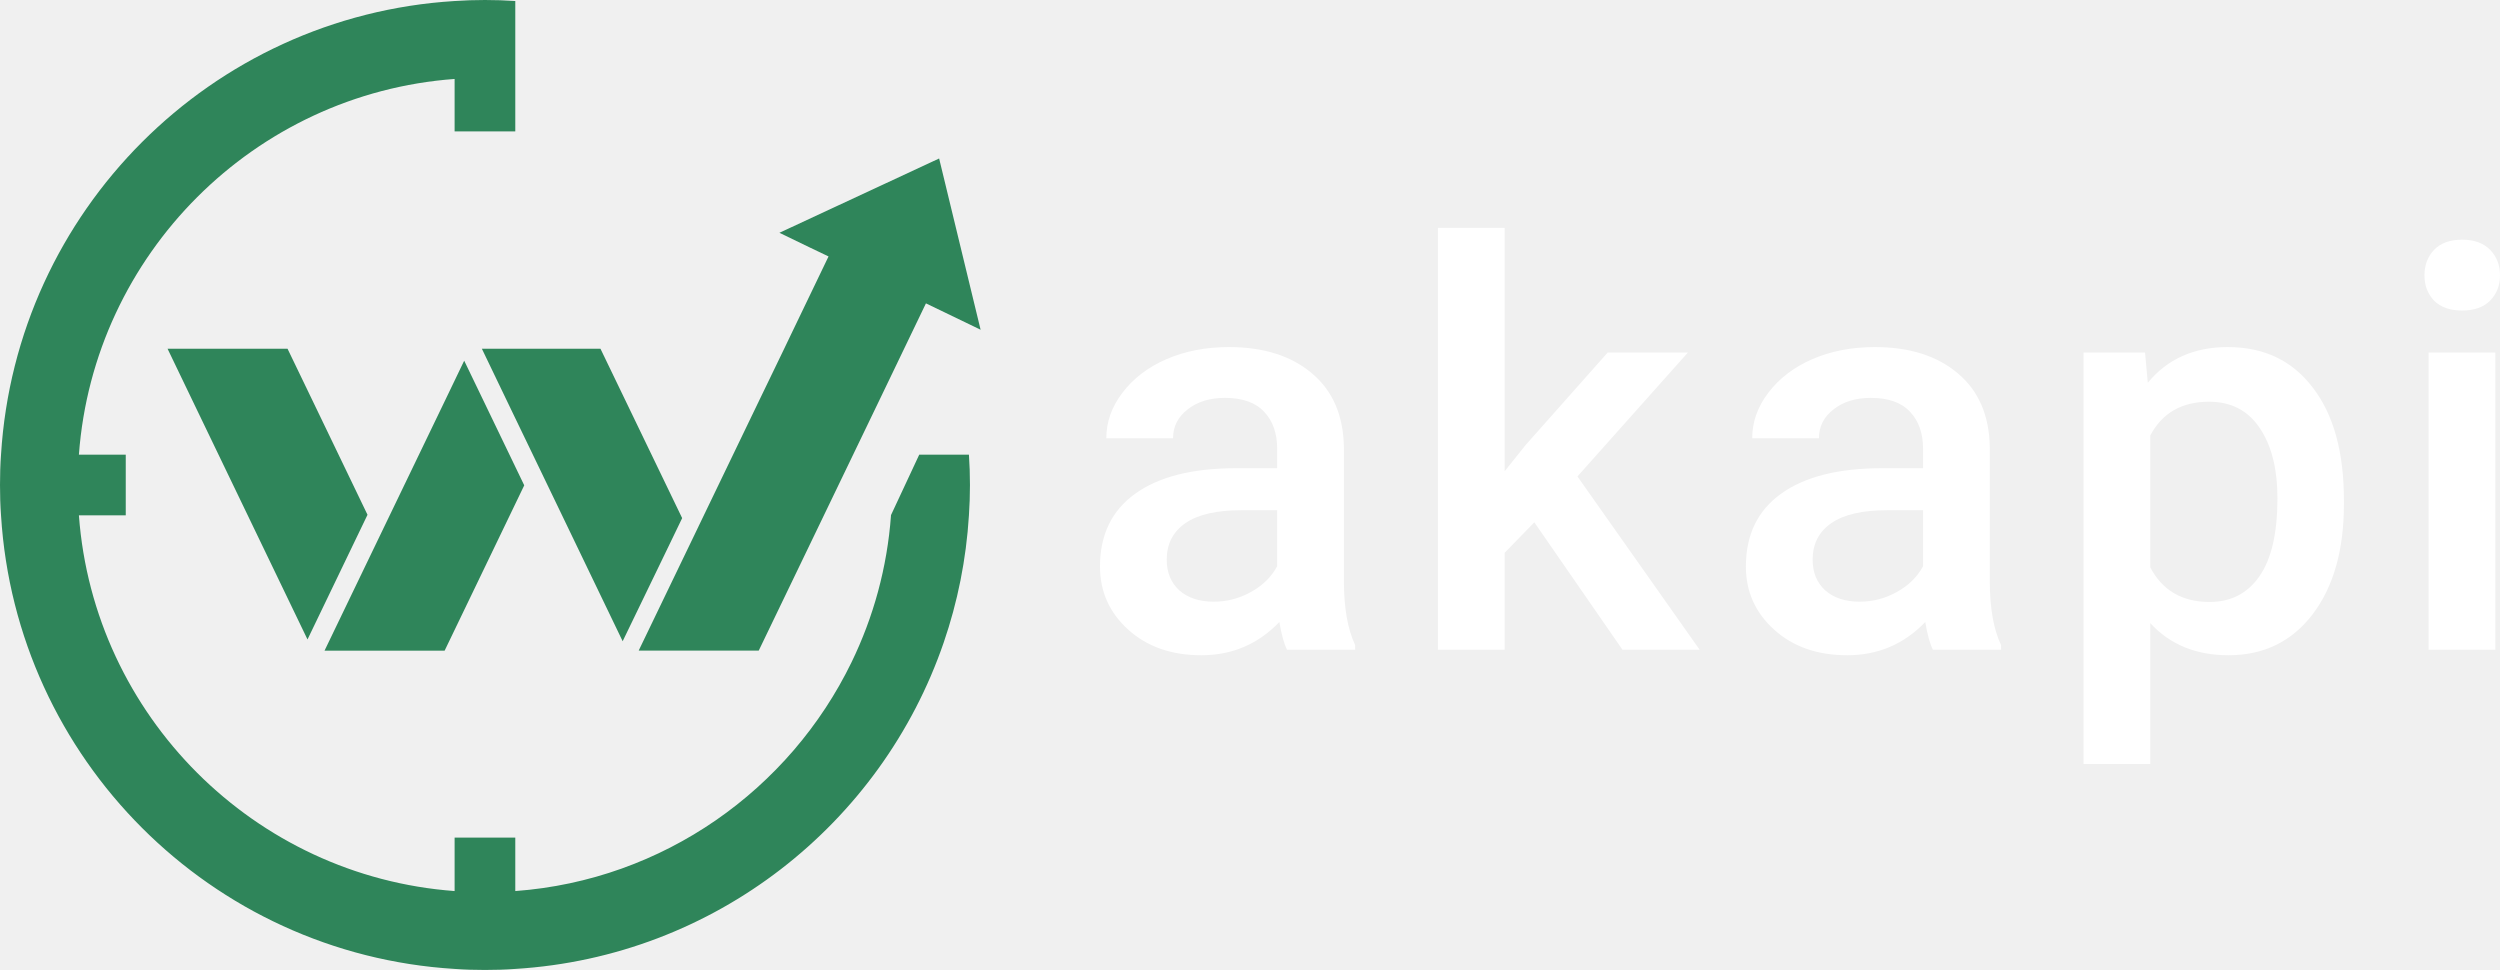
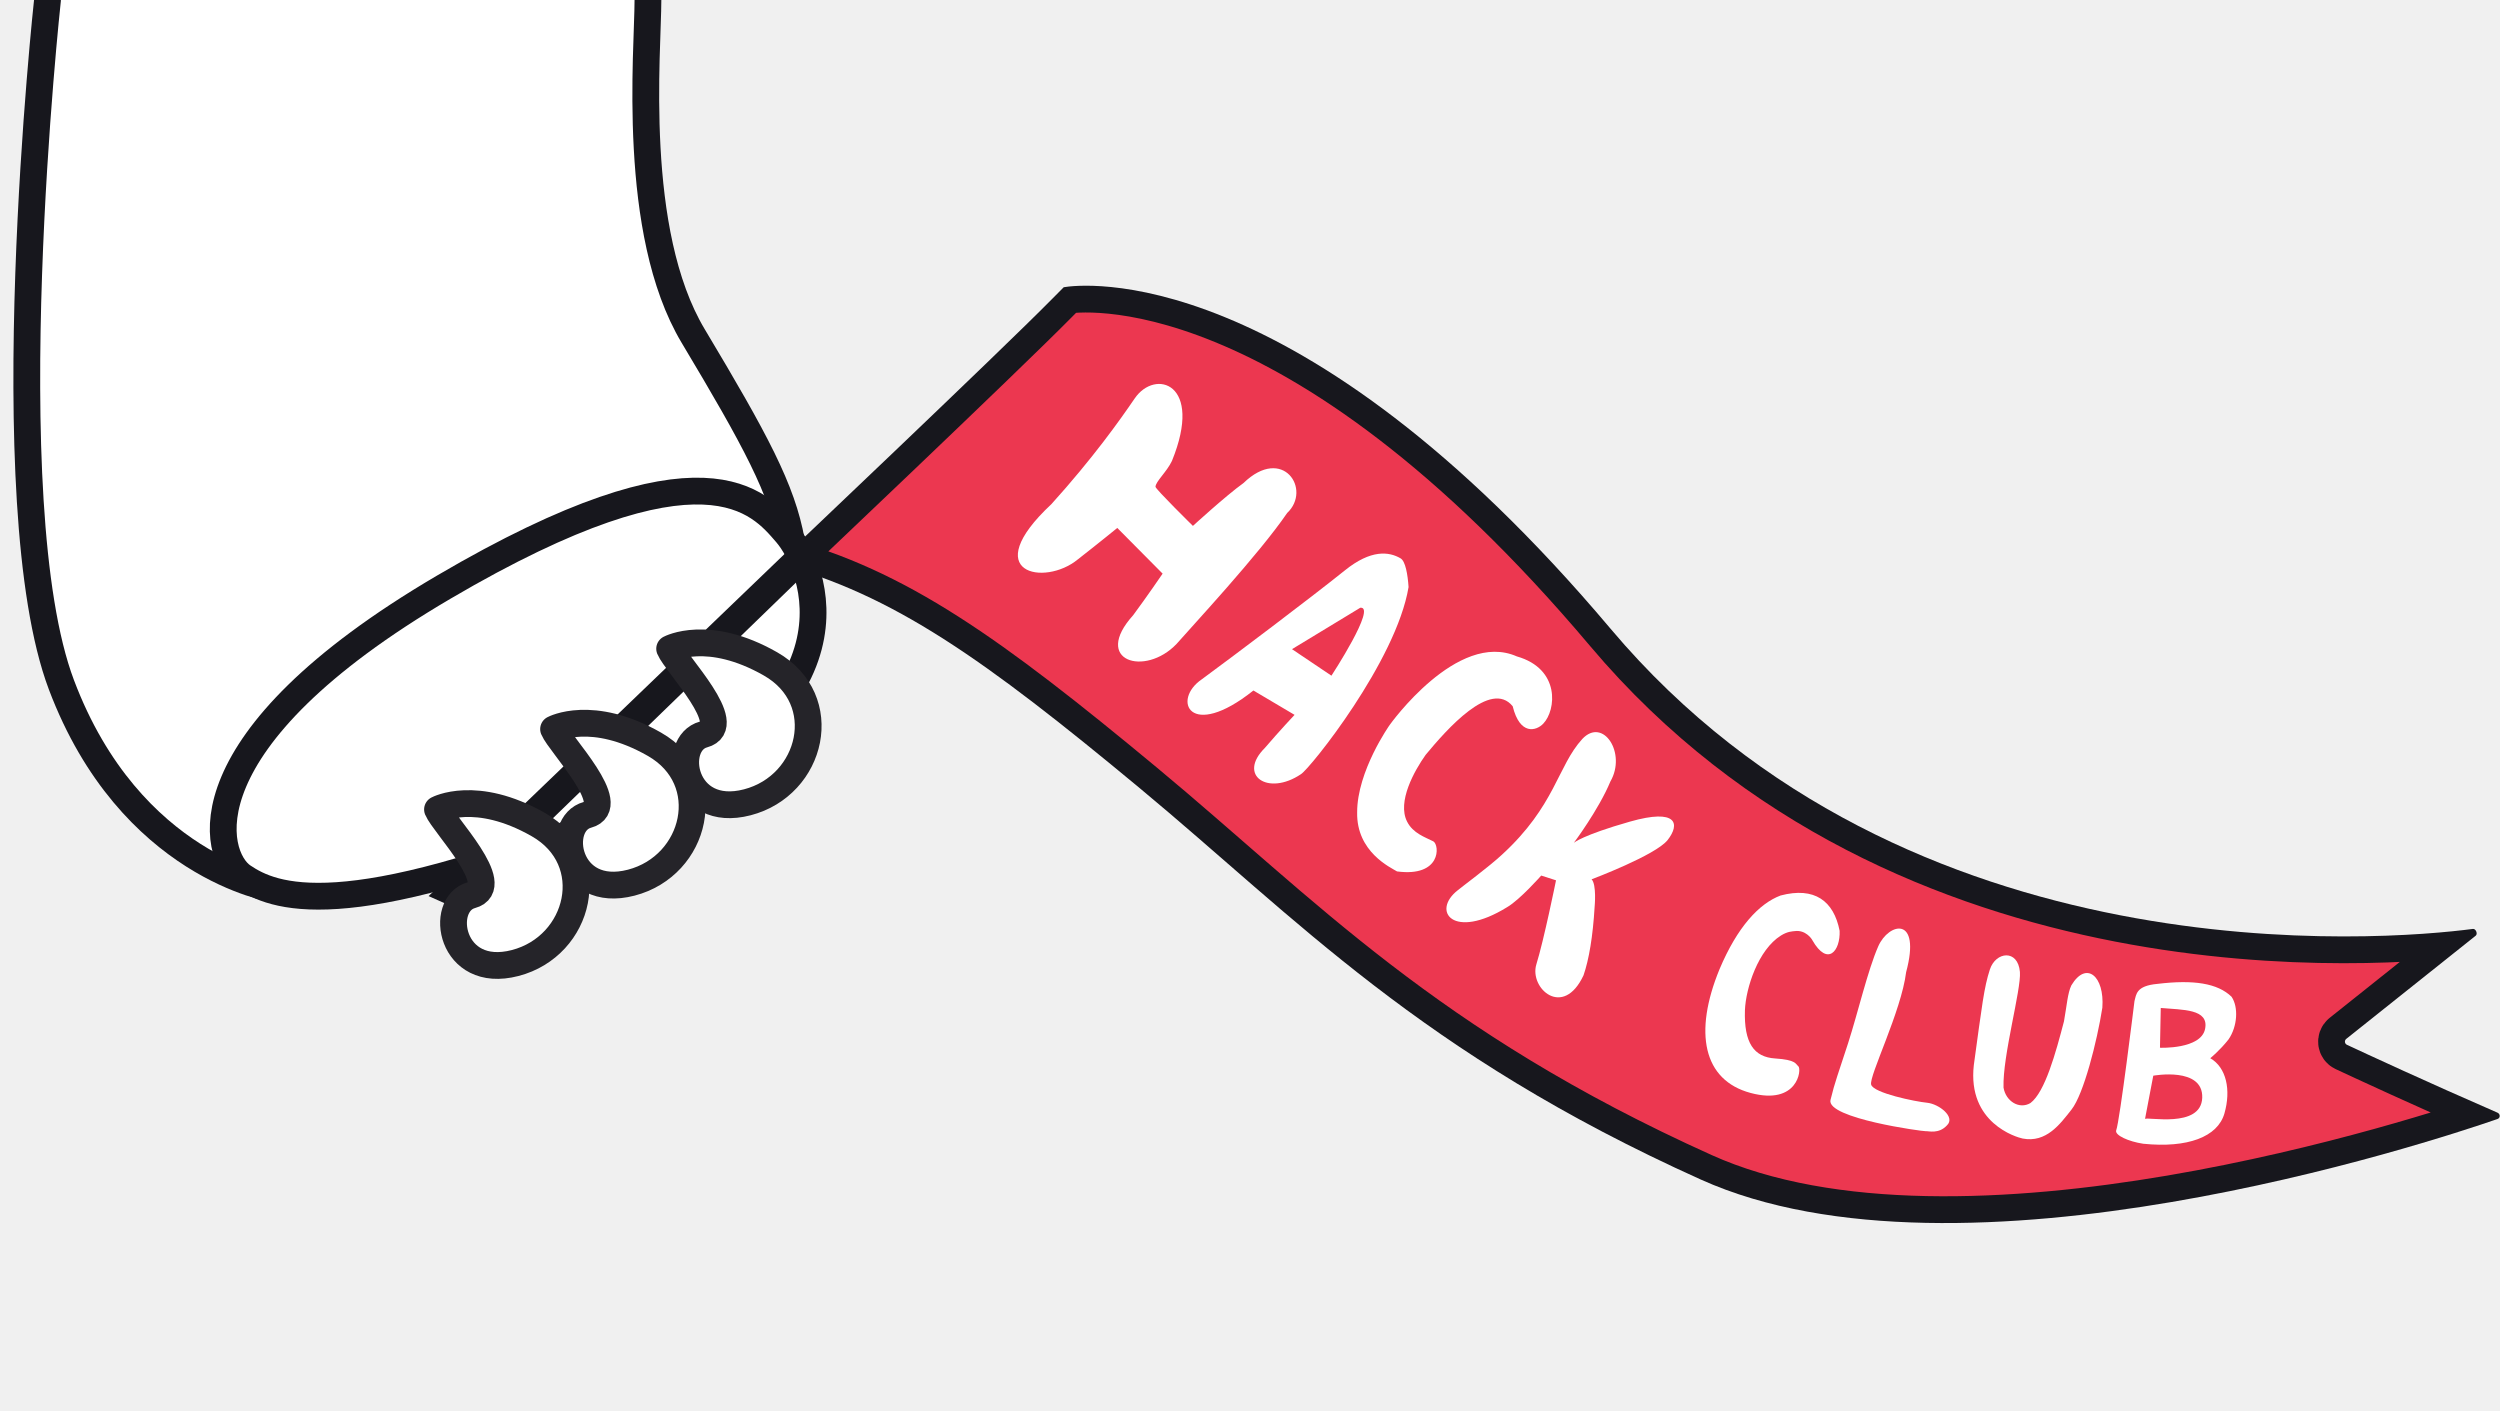
- <svg xmlns="http://www.w3.org/2000/svg" width="275.942mm" height="107.06mm" viewBox="0 0 275.942 107.06" version="1.1" id="svg900">
-   <defs id="defs894">
-     <clipPath clipPathUnits="userSpaceOnUse" id="clipPath20">
-       <path d="M 0,700 H 1100 V 0 H 0 Z" id="path18" />
-     </clipPath>
-   </defs>
-   <g id="layer1" transform="translate(26.84591,80.74449)">
-     <g id="g14" transform="matrix(0.3527778,0,0,-0.3527778,-100.6078,96.69629)">
-       <g id="g16" clip-path="url(#clipPath20)">
-         <g id="g22" transform="translate(600.9092,345.958)" />
-         <g id="g26" transform="translate(706.707,299.5566)" />
-         <g id="g30" transform="translate(810.2764,345.958)" />
-         <g id="g34" transform="translate(930.5527,345.958)" />
-         <g id="g40" transform="translate(503.8398,367.5195)">
-           <path d="m 8.727,-16.286 c 0,-3.17 -0.107,-6.34 -0.32,-9.493 -0.855,-13.857 -3.562,-27.197 -7.89,-39.79 C -18.952,-122.313 -71.136,-163.866 -133.528,-167.695 c -3.134,-0.231 -6.305,-0.321 -9.493,-0.321 -3.188,0 -6.339,0.09 -9.492,0.321 -76.248,4.684 -137.233,65.668 -141.916,141.916 -0.231,3.153 -0.321,6.323 -0.321,9.493 0,3.188 0.09,6.358 0.321,9.493 4.683,76.229 65.669,137.25 141.916,141.934 3.153,0.213 6.304,0.321 9.492,0.321 3.188,0 6.359,-0.107 9.493,-0.321 V 94.354 h -18.985 V 110.758 C -215.226,106.145 -265.434,55.901 -270.064,-6.793 h 14.658 v -18.986 h -14.658 c 4.631,-62.712 54.838,-112.921 117.551,-117.552 v 16.725 h 18.985 v -16.725 c 46.327,3.42 85.866,31.739 105.209,71.599 6.839,14.07 11.149,29.584 12.343,45.952 h -0.036 l 8.87,18.986 h 15.549 c 0.213,-3.135 0.32,-6.305 0.32,-9.493" style="fill:#2f855a;fill-opacity:1;fill-rule:nonzero;stroke:none;stroke-width:0.762" id="path42" />
-         </g>
-         <g id="g44" transform="translate(504.2754,431.2373)">
-           <path d="m 11.623,-31.425 -17.103,8.253 -4.667,-9.704 -9.619,-20.006 -37.99,-78.855 -0.057,-0.085 h -37.479 l -0.028,0.057 0.028,0.085 14.77,30.649 3.785,7.854 0.199,0.426 19.209,39.869 7.37,15.253 2.277,4.753 11.725,24.387 -5.777,2.761 -9.59,4.638 49.971,23.249 z" style="fill:#2f855a;fill-opacity:1;fill-rule:nonzero;stroke:none;stroke-width:0.762" id="path46" />
-         </g>
-         <g id="g48" transform="translate(258.5654,361.2139)">
-           <path d="m 65.504,-19.288 v -0.018 L 46.734,-58.308 12.568,12.654 2.952,32.647 H 40.491 l 9.634,-19.992 z" style="fill:#2f855a;fill-opacity:1;fill-rule:nonzero;stroke:none;stroke-width:0.762" id="path50" />
-         </g>
-         <g id="g52" transform="translate(320.9248,367.3867)">
-           <path d="M 52.187,-16.255 27.285,-67.967 v -0.019 h -37.575 v 0.019 l 18.787,39.002 19.251,39.947 5.652,11.765 5.669,-11.765 9.265,-19.232 z" style="fill:#2f855a;fill-opacity:1;fill-rule:nonzero;stroke:none;stroke-width:0.762" id="path54" />
-         </g>
-         <g id="g56" transform="translate(383.7656,359.833)">
-           <path d="m 38.756,-18.96 -3.785,-7.854 -14.798,-30.591 -0.028,-0.085 -25.298,52.561 -9.136,18.953 -9.618,20.005 h 37.108 z" style="fill:#2f855a;fill-opacity:1;fill-rule:nonzero;stroke:none;stroke-width:0.762" id="path58" />
-         </g>
-       </g>
+ <svg xmlns="http://www.w3.org/2000/svg" fill="none" height="158" viewBox="0 0 280 158" width="280">
+   <clipPath id="a">
+     <path d="m0 0h280v157.5h-280z" />
+   </clipPath>
+   <mask id="b" fill="#fff">
+     <path clip-rule="evenodd" d="m119.139 32.17c1.704-.298 26.048-3.496 61.254 38.26 33.255 39.442 86.743 34.905 96.572 33.609.326-.044.571.555.314.759l-14.498 11.557c-.228.182-.188.54.077.663 1.996.933 8.965 4.169 16.855 7.598.327.141.345.595.008.712-7.507 2.598-60.039 19.928-89.231 6.781-31.489-14.184-45.229-29.22-62.86-43.852-17.362-14.408-27.591-21.706-40.63-25.157 0 0 24.99-23.683 30.843-29.625.818-.83 1.288-1.304 1.296-1.306z" fill="#fff" fill-rule="evenodd" />
+   </mask>
+   <g clip-path="url(#a)">
+     <path clip-rule="evenodd" d="m5.456 0s-.304 2.704-.698 7.143c-1.404 15.812-3.951 53.628 2.025 69.556 7.654 20.4 19.88 21.3 19.88 21.3s60.634-41 60.335-39.7-.994-5-7.952-16.7c-6.958-11.7-7.016-35.9-7.016-41.6" fill="#fff" fill-rule="evenodd" />
+     <path d="m5.32 0s-6.141 56.299 1.559 76.699c7.7 20.4 23.763 22.861 23.763 22.861s59.041-33.119 58.001-38.925c-1.04-5.806-4.004-11.298-11.004-22.998-7-11.7-5.069-31.937-5.069-37.637" stroke="#17171d" stroke-linecap="round" stroke-linejoin="round" stroke-width="3" />
+     <g clip-rule="evenodd" fill-rule="evenodd">
+       <path d="m88.092 59.766c-3.008-3.474-9.1-11.2-38.4 6s-25.9 30.1-22.5 32.4c3.4 2.3 11.1 5.6 41.099-6.6 30-12.2 22.808-28.325 19.8-31.8z" fill="#fff" stroke="#17171d" stroke-linecap="round" stroke-linejoin="round" stroke-width="3" />
+       <path d="m119.139 32.17c1.704-.298 26.048-3.496 61.254 38.26 33.255 39.442 86.743 34.905 96.572 33.609.326-.044.571.555.314.759l-14.498 11.557c-.228.182-.188.54.077.663 1.996.933 8.965 4.169 16.855 7.598.327.141.345.595.008.712-7.507 2.598-60.039 19.928-89.231 6.781-31.489-14.184-45.229-29.22-62.86-43.852-17.362-14.408-27.591-21.706-40.63-25.157 0 0 24.99-23.683 30.843-29.625.818-.83 1.288-1.304 1.296-1.306z" fill="#ec3750" mask="url(#b)" stroke="#17171d" stroke-width="6" />
+       <path d="m127.091 44.619c-1.695 2.486-4.703 6.715-9.333 11.844-8.312 7.762-.78 9.278 2.965 6.184 2.148-1.672 4.413-3.517 4.413-3.517l5.077 5.117s-1.753 2.572-3.299 4.657c-4.629 5.13 1.315 6.941 4.866 3.211 1.718-1.967 9.226-10.028 12.381-14.659 2.79-2.616-.473-7.622-4.892-3.354-1.972 1.415-5.662 4.798-5.662 4.798s-4.224-4.154-4.193-4.384c.034-.605 1.255-1.656 1.842-2.888 3.57-8.749-1.886-10.352-4.165-7.008z" fill="#fff" />
+       <path d="m150.596 63.907c2.963-2.406 4.991-2.12 6.261-1.377.555.307.81 1.829.902 3.223-1.376 8.285-11.019 20.319-12.052 20.954-3.69 2.489-7.145.147-4.042-2.939 1.686-1.966 3.325-3.704 3.325-3.704l-4.609-2.728c-7.149 5.691-9.18 1.044-5.763-1.266 3.801-2.797 12.002-8.977 15.978-12.163zm-5.892 8.799 4.416 2.971s5.123-7.825 3.229-7.609z" fill="#fff" />
+       <path d="m172.852 81.043c1.436-1.499 1.937-6.126-2.965-7.525-6.683-2.952-14.245 7.681-14.245 7.681s-3.653 5.154-3.641 9.793c-.085 4.43 3.761 6.176 4.467 6.608 4.964.655 4.779-2.933 4.073-3.363-.929-.477-2.291-.903-2.95-2.223-1.127-2.222.818-5.697 2.079-7.469 2.376-2.865 7.293-8.465 9.751-5.446.808 3.291 2.648 2.775 3.431 1.944z" fill="#fff" />
+       <path d="m177.217 82.765c-2.783 3.049-3.012 7.478-9.006 12.968-1.449 1.348-4.535 3.627-4.933 3.968-3.006 2.343-.527 5.638 5.52 1.902 1.433-.832 3.818-3.54 3.818-3.54l1.658.533s-1.355 6.691-2.208 9.434c-.792 2.662 3.011 6.092 5.293 1.196.602-1.76 1.042-4.307 1.242-7.704 0 0 .233-2.449-.342-3.04 0 0 7.181-2.699 8.516-4.4 1.398-1.782 1.123-3.583-4.23-2.058-5.351 1.525-6.273 2.37-6.273 2.37s2.78-3.709 4.096-6.875c1.825-3.154-.815-7.237-3.151-4.755z" fill="#fff" />
+       <path d="m199.427 100.295c-2.407.9-4.849 3.525-6.843 8.263-2.918 7.099-1.83 12.423 3.477 13.851 5.309 1.428 5.752-2.667 5.35-2.989-.322-.26-.226-.721-2.597-.872-2.374-.151-3.5-1.73-3.382-5.411.102-2.48 1.482-6.767 4.035-8.359.76-.47 1.275-.46 1.566-.496 1.163-.146 1.855.815 1.953 1.026 1.721 3 3.144 1.177 3.052-1.056-.656-3.358-2.816-4.957-6.611-3.957z" fill="#fff" />
+       <path d="m210.364 105.988c1.171-2.666 4.834-3.478 3.123 2.893-.537 4.373-4.181 11.653-3.919 12.597s4.945 1.901 6.271 2.031c1.324.132 3.215 1.595 2.218 2.532-.919 1.002-2.067.619-2.357.654s-11.18-1.445-10.684-3.502c.498-2.056.868-2.939 1.963-6.33 1.096-3.392 2.213-8.209 3.385-10.875z" fill="#fff" />
+       <path d="m222.865 108.585c.655-2.014 3.141-2.305 3.366.275.155 1.992-1.952 9.389-1.836 12.95.251 1.533 1.767 2.473 3.015 1.731 1.636-1.234 2.832-5.619 3.756-9.154.316-1.749.405-3.156.824-4.024 1.676-2.803 3.732-1.033 3.474 2.497-.598 3.794-2.095 9.684-3.451 11.407-1.292 1.641-2.825 3.757-5.477 3.249-.684-.143-6.2-1.73-5.469-8.22.924-6.737 1.142-8.698 1.798-10.711z" fill="#fff" />
+       <path d="m241.63 110.195c4.054-.49 6.741-.074 8.305 1.441.79 1.163.666 3.328-.344 4.784-.964 1.229-2.041 2.099-2.041 2.099 1.806 1.042 2.34 3.552 1.587 6.183-.752 2.631-4.125 3.906-9.097 3.397-1.642-.246-3.188-.948-3.029-1.487.401-1.012 2.048-14.475 2.048-14.475.208-.767.174-1.725 2.571-1.942zm.375 2.697-.088 4.456s4.57.188 5.049-2.092c.477-2.282-2.515-2.141-4.961-2.364zm-.838 7.585s-.972 5.083-.924 4.855c.112-.31 6.286 1.114 6.407-2.385.121-3.497-5.483-2.47-5.483-2.47z" fill="#fff" />
    </g>
-     <g aria-label="akapi" transform="matrix(0.3527778,0,0,0.3527778,-84.30991,101.5377)" id="text856" style="font-style:normal;font-variant:normal;font-weight:500;font-stretch:normal;font-size:176px;line-height:1.25;font-family:Roboto;-inkscape-font-specification:'Roboto, Medium';font-variant-ligatures:normal;font-variant-caps:normal;font-variant-numeric:normal;font-variant-east-asian:normal;letter-spacing:7.5px;fill:#000000;fill-opacity:1;stroke:none;stroke-width:0.75">
-       <path d="m 565.58,-313.411 q -1.375,-2.664 -2.406,-8.68 -9.969,10.398 -24.406,10.398 -14.008,0 -22.859,-7.992 -8.852,-7.992 -8.852,-19.766 0,-14.867 11,-22.773 11.086,-7.992 31.625,-7.992 h 12.805 v -6.102 q 0,-7.219 -4.039,-11.516 -4.039,-4.383 -12.289,-4.383 -7.133,0 -11.688,3.609 -4.555,3.523 -4.555,9.023 h -20.883 q 0,-7.648 5.07,-14.266 5.07,-6.703 13.75,-10.484 8.766,-3.781 19.508,-3.781 16.328,0 26.039,8.25 9.711,8.164 9.969,23.031 v 41.938 q 0,12.547 3.523,20.023 v 1.461 z m -22.945,-15.039 q 6.188,0 11.602,-3.008 5.5,-3.008 8.25,-8.078 v -17.531 H 551.228 q -11.602,0 -17.445,4.039 -5.844,4.039 -5.844,11.43 0,6.016 3.953,9.625 4.039,3.523 10.742,3.523 z" style="font-style:normal;font-variant:normal;font-weight:500;font-stretch:normal;font-size:176px;font-family:Roboto;-inkscape-font-specification:'Roboto, Medium';font-variant-ligatures:normal;font-variant-caps:normal;font-variant-numeric:normal;font-variant-east-asian:normal;fill:#ffffff;fill-opacity:1;stroke-width:0.75" id="path851" />
-       <path d="m 642.947,-353.286 -9.281,9.539 v 30.336 h -20.883 v -132 h 20.883 v 76.141 l 6.531,-8.164 25.695,-28.961 h 25.094 l -34.547,38.758 38.242,54.227 h -24.148 z" style="font-style:normal;font-variant:normal;font-weight:500;font-stretch:normal;font-size:176px;font-family:Roboto;-inkscape-font-specification:'Roboto, Medium';font-variant-ligatures:normal;font-variant-caps:normal;font-variant-numeric:normal;font-variant-east-asian:normal;fill:#ffffff;fill-opacity:1;stroke-width:0.75" id="path853" />
-       <path d="m 767.665,-313.411 q -1.375,-2.664 -2.406,-8.68 -9.969,10.398 -24.406,10.398 -14.008,0 -22.859,-7.992 -8.852,-7.992 -8.852,-19.766 0,-14.867 11,-22.773 11.086,-7.992 31.625,-7.992 h 12.805 v -6.102 q 0,-7.219 -4.039,-11.516 -4.039,-4.383 -12.289,-4.383 -7.133,0 -11.688,3.609 -4.555,3.523 -4.555,9.023 h -20.883 q 0,-7.648 5.07,-14.266 5.07,-6.703 13.75,-10.484 8.766,-3.781 19.508,-3.781 16.328,0 26.039,8.25 9.711,8.164 9.969,23.031 v 41.938 q 0,12.547 3.523,20.023 v 1.461 z m -22.945,-15.039 q 6.188,0 11.602,-3.008 5.5,-3.008 8.25,-8.078 v -17.531 h -11.258 q -11.602,0 -17.445,4.039 -5.844,4.039 -5.844,11.43 0,6.016 3.953,9.625 4.039,3.523 10.742,3.523 z" style="font-style:normal;font-variant:normal;font-weight:500;font-stretch:normal;font-size:176px;font-family:Roboto;-inkscape-font-specification:'Roboto, Medium';font-variant-ligatures:normal;font-variant-caps:normal;font-variant-numeric:normal;font-variant-east-asian:normal;fill:#ffffff;fill-opacity:1;stroke-width:0.75" id="path855" />
-       <path d="m 896.251,-358.958 q 0,21.57 -9.797,34.461 -9.797,12.805 -26.297,12.805 -15.297,0 -24.492,-10.055 v 44.086 h -20.883 v -128.734 h 19.25 l 0.859,9.453 q 9.195,-11.172 25.008,-11.172 17.016,0 26.641,12.719 9.711,12.633 9.711,35.148 z m -20.797,-1.805 q 0,-13.922 -5.586,-22.086 -5.5,-8.164 -15.812,-8.164 -12.805,0 -18.391,10.57 v 41.25 q 5.672,10.828 18.562,10.828 9.969,0 15.555,-7.992 5.672,-8.078 5.672,-24.406 z" style="font-style:normal;font-variant:normal;font-weight:500;font-stretch:normal;font-size:176px;font-family:Roboto;-inkscape-font-specification:'Roboto, Medium';font-variant-ligatures:normal;font-variant-caps:normal;font-variant-numeric:normal;font-variant-east-asian:normal;fill:#ffffff;fill-opacity:1;stroke-width:0.75" id="path857" />
-       <path d="m 943.626,-313.411 h -20.883 v -92.984 h 20.883 z m -22.172,-117.133 q 0,-4.812 3.008,-7.992 3.094,-3.18 8.766,-3.18 5.672,0 8.766,3.18 3.094,3.18 3.094,7.992 0,4.727 -3.094,7.906 -3.094,3.094 -8.766,3.094 -5.672,0 -8.766,-3.094 -3.008,-3.18 -3.008,-7.906 z" style="font-style:normal;font-variant:normal;font-weight:500;font-stretch:normal;font-size:176px;font-family:Roboto;-inkscape-font-specification:'Roboto, Medium';font-variant-ligatures:normal;font-variant-caps:normal;font-variant-numeric:normal;font-variant-east-asian:normal;fill:#ffffff;fill-opacity:1;stroke-width:0.75" id="path859" />
-     </g>
+     <path d="m90 60-42 40.362 3.379 1.505 41.121-39.867z" fill="#17171d" />
+     <path d="m75 72.658c.7 1.7 7.5 8.6 3.8 9.6-3.7 1-2.4 9.5 4.9 7.6 7.3-1.9 9.6-11.5 2.6-15.5-7-4-11.3-1.7-11.3-1.7z" style="fill-rule:evenodd;clip-rule:evenodd;fill:#fff;stroke:#252429;stroke-width:3;stroke-linecap:round;stroke-linejoin:round" />
+     <path d="m62 81.658c.7 1.7 7.5 8.6 3.8 9.6-3.7 1-2.4 9.5 4.9 7.6 7.3-1.9 9.6-11.5 2.6-15.5-7-4-11.3-1.7-11.3-1.7z" style="fill-rule:evenodd;clip-rule:evenodd;fill:#fff;stroke:#252429;stroke-width:3;stroke-linecap:round;stroke-linejoin:round" />
+     <path d="m49 90.658c.7 1.7 7.5 8.6 3.8 9.6-3.7 1-2.4 9.5 4.9 7.6 7.3-1.9 9.6-11.5 2.6-15.5-7-4-11.3-1.7-11.3-1.7z" style="fill-rule:evenodd;clip-rule:evenodd;fill:#fff;stroke:#252429;stroke-width:3;stroke-linecap:round;stroke-linejoin:round" />
  </g>
</svg>
